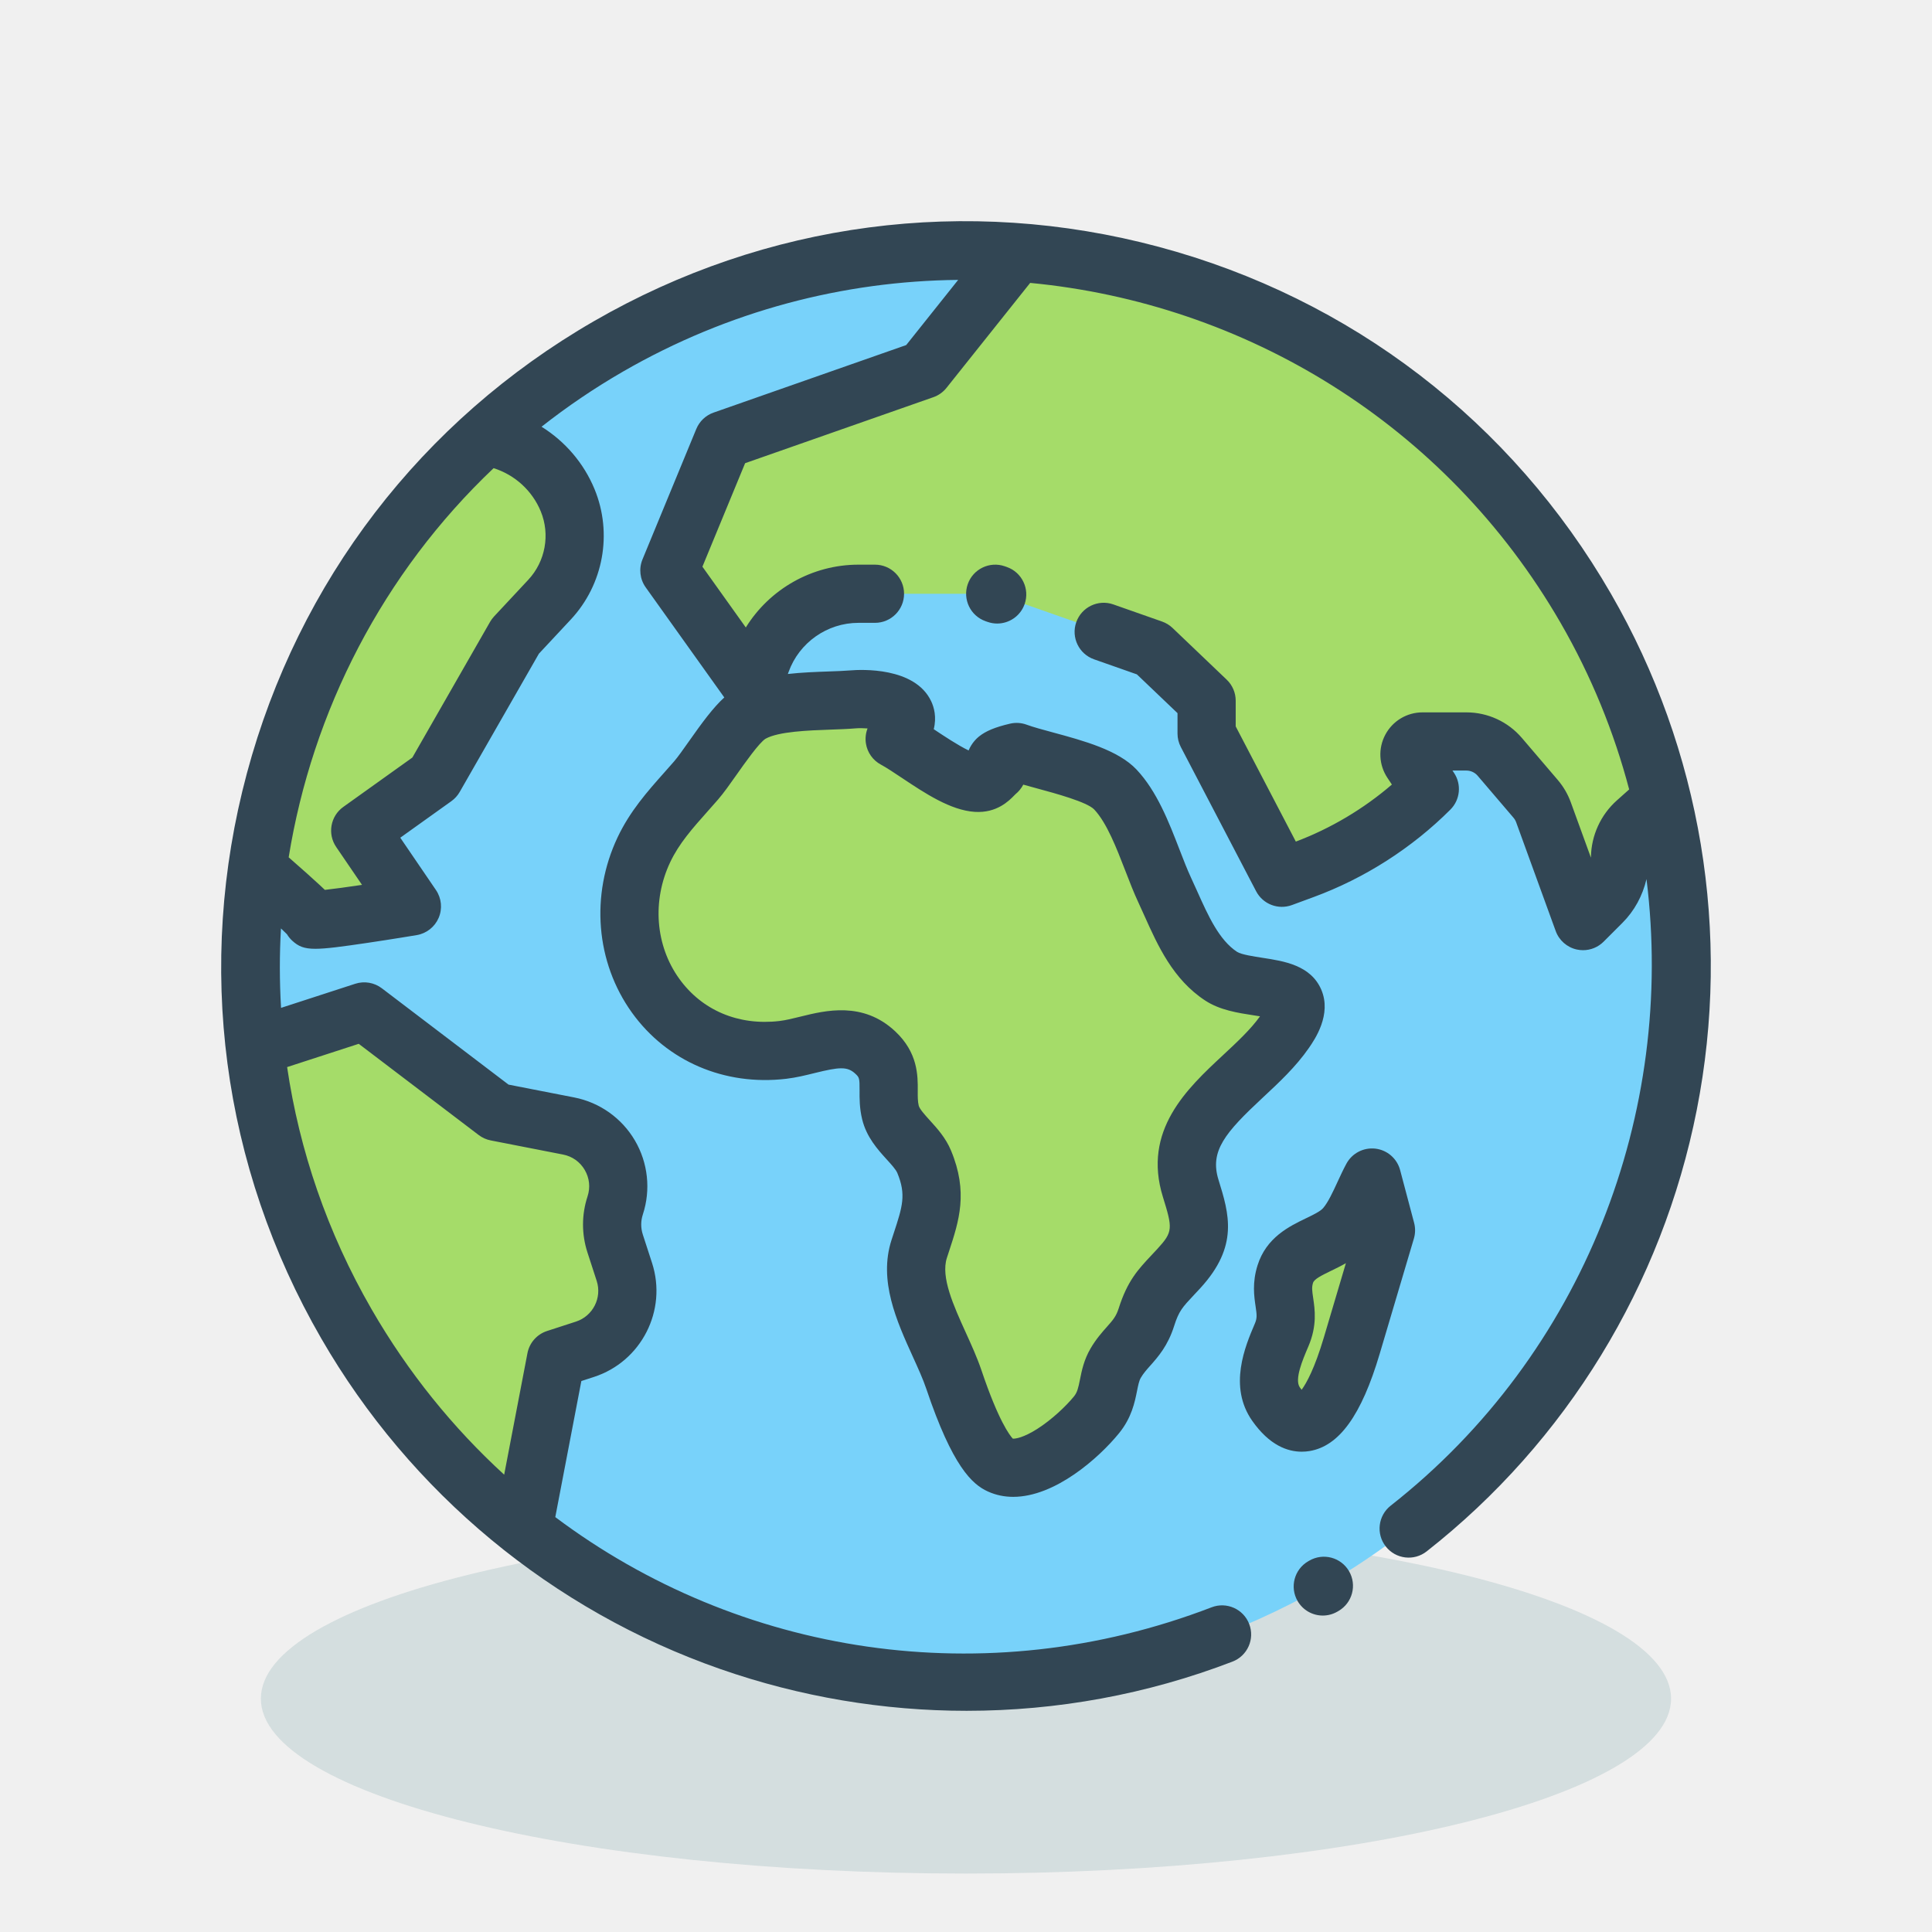
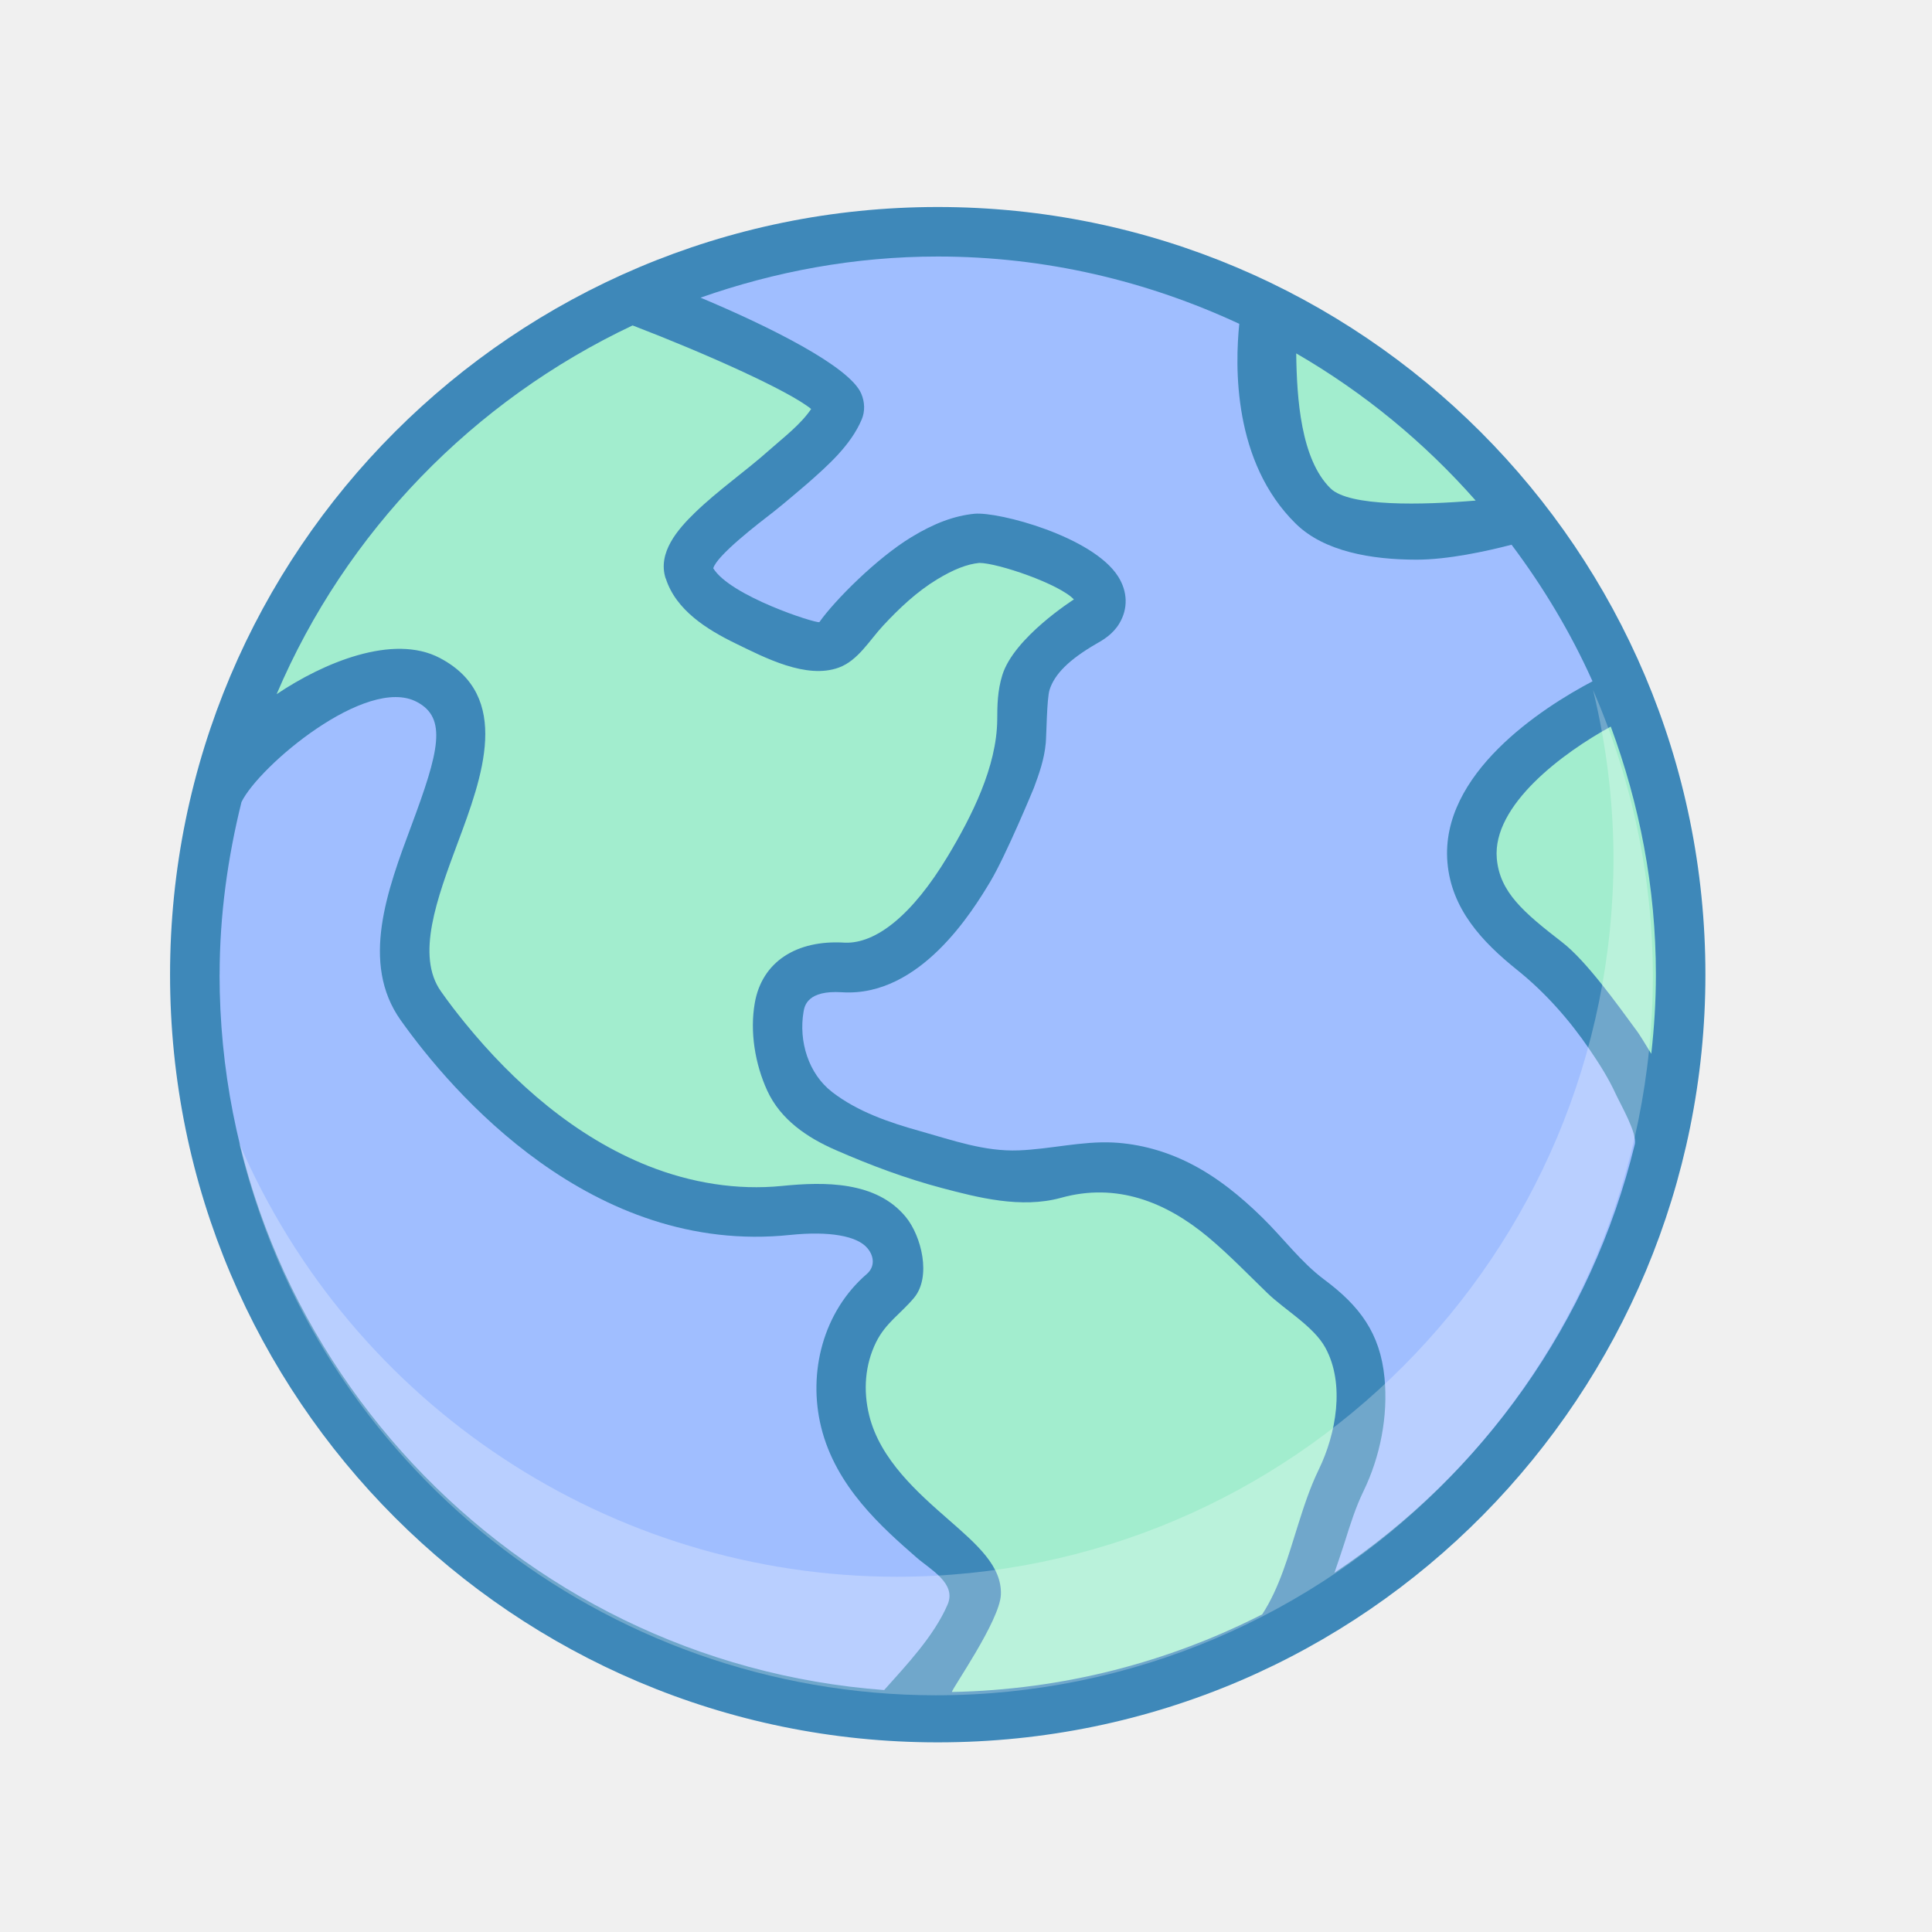
<svg xmlns="http://www.w3.org/2000/svg" width="128" height="128" viewBox="0 0 33.867 33.867" version="1.1" id="svg8">
  <defs id="defs2">
    <linearGradient id="SVGID_1_" gradientUnits="userSpaceOnUse" x1="-48.898" y1="652.635" x2="-47.823" y2="651.701" gradientTransform="matrix(359.2982,0,0,-413.193,17595.889,269767.66)">
      <stop offset="0" style="stop-color:#D4E1F4" id="stop1610" />
      <stop offset="0.172" style="stop-color:#D4E1F4" id="stop1612" />
      <stop offset="0.2" style="stop-color:#D4E1F4" id="stop1614" />
      <stop offset="0.2" style="stop-color:#DAE4F4" id="stop1616" />
      <stop offset="0.201" style="stop-color:#EBEBF4" id="stop1618" />
      <stop offset="0.201" style="stop-color:#F6F1F4" id="stop1620" />
      <stop offset="0.202" style="stop-color:#FDF4F4" id="stop1622" />
      <stop offset="0.205" style="stop-color:#FFF5F4" id="stop1624" />
      <stop offset="0.252" style="stop-color:#FFF5F4" id="stop1626" />
      <stop offset="0.26" style="stop-color:#FFF5F4" id="stop1628" />
      <stop offset="0.26" style="stop-color:#D4E1F4" id="stop1630" />
      <stop offset="0.397" style="stop-color:#D4E1F4" id="stop1632" />
      <stop offset="0.42" style="stop-color:#D4E1F4" id="stop1634" />
      <stop offset="0.42" style="stop-color:#DAE4F4" id="stop1636" />
      <stop offset="0.421" style="stop-color:#EBEBF4" id="stop1638" />
      <stop offset="0.421" style="stop-color:#F6F1F4" id="stop1640" />
      <stop offset="0.422" style="stop-color:#FDF4F4" id="stop1642" />
      <stop offset="0.425" style="stop-color:#FFF5F4" id="stop1644" />
      <stop offset="0.489" style="stop-color:#FFF5F4" id="stop1646" />
      <stop offset="0.5" style="stop-color:#FFF5F4" id="stop1648" />
      <stop offset="0.5" style="stop-color:#F9F2F4" id="stop1650" />
      <stop offset="0.5" style="stop-color:#E8EBF4" id="stop1652" />
      <stop offset="0.5" style="stop-color:#DDE5F4" id="stop1654" />
      <stop offset="0.5" style="stop-color:#D6E2F4" id="stop1656" />
      <stop offset="0.501" style="stop-color:#D4E1F4" id="stop1658" />
      <stop offset="0.706" style="stop-color:#D4E1F4" id="stop1660" />
      <stop offset="0.74" style="stop-color:#D4E1F4" id="stop1662" />
      <stop offset="0.741" style="stop-color:#FFF5F4" id="stop1664" />
      <stop offset="0.835" style="stop-color:#FFF5F4" id="stop1666" />
      <stop offset="0.85" style="stop-color:#FFF5F4" id="stop1668" />
      <stop offset="0.851" style="stop-color:#D4E1F4" id="stop1670" />
    </linearGradient>
    <linearGradient id="SVGID_1_-9" gradientUnits="userSpaceOnUse" x1="-48.715" y1="652.507" x2="-48.205" y2="651.595" gradientTransform="matrix(22.45947,0,0,-12.55625,1104.41,8465.738)">
      <stop offset="0" style="stop-color:#D4E1F4" id="stop2374" />
      <stop offset="0.172" style="stop-color:#D4E1F4" id="stop2376" />
      <stop offset="0.2" style="stop-color:#D4E1F4" id="stop2378" />
      <stop offset="0.2" style="stop-color:#DAE4F4" id="stop2380" />
      <stop offset="0.201" style="stop-color:#EBEBF4" id="stop2382" />
      <stop offset="0.201" style="stop-color:#F6F1F4" id="stop2384" />
      <stop offset="0.202" style="stop-color:#FDF4F4" id="stop2386" />
      <stop offset="0.205" style="stop-color:#FFF5F4" id="stop2388" />
      <stop offset="0.252" style="stop-color:#FFF5F4" id="stop2390" />
      <stop offset="0.26" style="stop-color:#FFF5F4" id="stop2392" />
      <stop offset="0.26" style="stop-color:#D4E1F4" id="stop2394" />
      <stop offset="0.397" style="stop-color:#D4E1F4" id="stop2396" />
      <stop offset="0.42" style="stop-color:#D4E1F4" id="stop2398" />
      <stop offset="0.42" style="stop-color:#DAE4F4" id="stop2400" />
      <stop offset="0.421" style="stop-color:#EBEBF4" id="stop2402" />
      <stop offset="0.421" style="stop-color:#F6F1F4" id="stop2404" />
      <stop offset="0.422" style="stop-color:#FDF4F4" id="stop2406" />
      <stop offset="0.425" style="stop-color:#FFF5F4" id="stop2408" />
      <stop offset="0.489" style="stop-color:#FFF5F4" id="stop2410" />
      <stop offset="0.5" style="stop-color:#FFF5F4" id="stop2412" />
      <stop offset="0.5" style="stop-color:#F9F2F4" id="stop2414" />
      <stop offset="0.5" style="stop-color:#E8EBF4" id="stop2416" />
      <stop offset="0.5" style="stop-color:#DDE5F4" id="stop2418" />
      <stop offset="0.5" style="stop-color:#D6E2F4" id="stop2420" />
      <stop offset="0.501" style="stop-color:#D4E1F4" id="stop2422" />
      <stop offset="0.706" style="stop-color:#D4E1F4" id="stop2424" />
      <stop offset="0.74" style="stop-color:#D4E1F4" id="stop2426" />
      <stop offset="0.741" style="stop-color:#FFF5F4" id="stop2428" />
      <stop offset="0.835" style="stop-color:#FFF5F4" id="stop2430" />
      <stop offset="0.85" style="stop-color:#FFF5F4" id="stop2432" />
      <stop offset="0.851" style="stop-color:#D4E1F4" id="stop2434" />
    </linearGradient>
  </defs>
  <g id="layer1" transform="translate(0,-263.1333)">
    <g id="g4631" transform="matrix(0.2645833,0,0,0.2645833,123.9807,233.3765)" />
    <g id="g4633" transform="matrix(0.2645833,0,0,0.2645833,123.9807,233.3765)" />
    <g id="g4635" transform="matrix(0.2645833,0,0,0.2645833,123.9807,233.3765)" />
    <g id="g4637" transform="matrix(0.2645833,0,0,0.2645833,123.9807,233.3765)" />
    <g id="g4639" transform="matrix(0.2645833,0,0,0.2645833,123.9807,233.3765)" />
    <g id="g4641" transform="matrix(0.2645833,0,0,0.2645833,123.9807,233.3765)" />
    <g id="g4643" transform="matrix(0.2645833,0,0,0.2645833,123.9807,233.3765)" />
    <g id="g4645" transform="matrix(0.2645833,0,0,0.2645833,123.9807,233.3765)" />
    <g id="g4647" transform="matrix(0.2645833,0,0,0.2645833,123.9807,233.3765)" />
    <g id="g4649" transform="matrix(0.2645833,0,0,0.2645833,123.9807,233.3765)" />
    <g id="g4651" transform="matrix(0.2645833,0,0,0.2645833,123.9807,233.3765)" />
    <g id="g4653" transform="matrix(0.2645833,0,0,0.2645833,123.9807,233.3765)" />
    <g id="g4655" transform="matrix(0.2645833,0,0,0.2645833,123.9807,233.3765)" />
    <g id="g4657" transform="matrix(0.2645833,0,0,0.2645833,123.9807,233.3765)" />
    <g id="g4659" transform="matrix(0.2645833,0,0,0.2645833,123.9807,233.3765)" />
    <g id="g5940" transform="matrix(0.2645833,0,0,0.2645833,52.3312,255.6772)" />
    <g id="g5942" transform="matrix(0.2645833,0,0,0.2645833,52.3312,255.6772)" />
    <g id="g5944" transform="matrix(0.2645833,0,0,0.2645833,52.3312,255.6772)" />
    <g id="g5946" transform="matrix(0.2645833,0,0,0.2645833,52.3312,255.6772)" />
    <g id="g5948" transform="matrix(0.2645833,0,0,0.2645833,52.3312,255.6772)" />
    <g id="g5950" transform="matrix(0.2645833,0,0,0.2645833,52.3312,255.6772)" />
    <g id="g5952" transform="matrix(0.2645833,0,0,0.2645833,52.3312,255.6772)" />
    <g id="g5954" transform="matrix(0.2645833,0,0,0.2645833,52.3312,255.6772)" />
    <g id="g5956" transform="matrix(0.2645833,0,0,0.2645833,52.3312,255.6772)" />
    <g id="g5958" transform="matrix(0.2645833,0,0,0.2645833,52.3312,255.6772)" />
    <g id="g5960" transform="matrix(0.2645833,0,0,0.2645833,52.3312,255.6772)" />
    <g id="g5962" transform="matrix(0.2645833,0,0,0.2645833,52.3312,255.6772)" />
    <g id="g5964" transform="matrix(0.2645833,0,0,0.2645833,52.3312,255.6772)" />
    <g id="g5966" transform="matrix(0.2645833,0,0,0.2645833,52.3312,255.6772)" />
    <g id="g5968" transform="matrix(0.2645833,0,0,0.2645833,52.3312,255.6772)" />
    <g id="g6342" transform="matrix(0.05223282,0,0,0.05223282,4.536288,266.078)" />
    <g id="g6344" transform="matrix(0.05223282,0,0,0.05223282,4.536288,266.078)" />
    <g id="g6346" transform="matrix(0.05223282,0,0,0.05223282,4.536288,266.078)" />
    <g id="g6348" transform="matrix(0.05223282,0,0,0.05223282,4.536288,266.078)" />
    <g id="g6350" transform="matrix(0.05223282,0,0,0.05223282,4.536288,266.078)" />
    <g id="g6352" transform="matrix(0.05223282,0,0,0.05223282,4.536288,266.078)" />
    <g id="g6354" transform="matrix(0.05223282,0,0,0.05223282,4.536288,266.078)" />
    <g id="g6356" transform="matrix(0.05223282,0,0,0.05223282,4.536288,266.078)" />
    <g id="g6358" transform="matrix(0.05223282,0,0,0.05223282,4.536288,266.078)" />
    <g id="g6360" transform="matrix(0.05223282,0,0,0.05223282,4.536288,266.078)" />
    <g id="g6362" transform="matrix(0.05223282,0,0,0.05223282,4.536288,266.078)" />
    <g id="g6364" transform="matrix(0.05223282,0,0,0.05223282,4.536288,266.078)" />
    <g id="g6366" transform="matrix(0.05223282,0,0,0.05223282,4.536288,266.078)" />
    <g id="g6368" transform="matrix(0.05223282,0,0,0.05223282,4.536288,266.078)" />
    <g id="g6370" transform="matrix(0.05223282,0,0,0.05223282,4.536288,266.078)" />
    <g id="g7291" transform="matrix(0.04735073,0,0,0.04735073,4.711943,267.7517)" />
    <g id="g7293" transform="matrix(0.04735073,0,0,0.04735073,4.711943,267.7517)" />
    <g id="g7295" transform="matrix(0.04735073,0,0,0.04735073,4.711943,267.7517)" />
    <g id="g7297" transform="matrix(0.04735073,0,0,0.04735073,4.711943,267.7517)" />
    <g id="g7299" transform="matrix(0.04735073,0,0,0.04735073,4.711943,267.7517)" />
    <g id="g7301" transform="matrix(0.04735073,0,0,0.04735073,4.711943,267.7517)" />
    <g id="g7303" transform="matrix(0.04735073,0,0,0.04735073,4.711943,267.7517)" />
    <g id="g7305" transform="matrix(0.04735073,0,0,0.04735073,4.711943,267.7517)" />
    <g id="g7307" transform="matrix(0.04735073,0,0,0.04735073,4.711943,267.7517)" />
    <g id="g7309" transform="matrix(0.04735073,0,0,0.04735073,4.711943,267.7517)" />
    <g id="g7311" transform="matrix(0.04735073,0,0,0.04735073,4.711943,267.7517)" />
    <g id="g7313" transform="matrix(0.04735073,0,0,0.04735073,4.711943,267.7517)" />
    <g id="g7315" transform="matrix(0.04735073,0,0,0.04735073,4.711943,267.7517)" />
    <g id="g7317" transform="matrix(0.04735073,0,0,0.04735073,4.711943,267.7517)" />
    <g id="g7319" transform="matrix(0.04735073,0,0,0.04735073,4.711943,267.7517)" />
    <g id="g4631-3" transform="matrix(0.2645833,0,0,0.2645833,163.6301,236.6823)" />
    <g id="g4633-4" transform="matrix(0.2645833,0,0,0.2645833,163.6301,236.6823)" />
    <g id="g4635-2" transform="matrix(0.2645833,0,0,0.2645833,163.6301,236.6823)" />
    <g id="g4637-2" transform="matrix(0.2645833,0,0,0.2645833,163.6301,236.6823)" />
    <g id="g4639-4" transform="matrix(0.2645833,0,0,0.2645833,163.6301,236.6823)" />
    <g id="g4641-5" transform="matrix(0.2645833,0,0,0.2645833,163.6301,236.6823)" />
    <g id="g4643-1" transform="matrix(0.2645833,0,0,0.2645833,163.6301,236.6823)" />
    <g id="g4645-7" transform="matrix(0.2645833,0,0,0.2645833,163.6301,236.6823)" />
    <g id="g4647-5" transform="matrix(0.2645833,0,0,0.2645833,163.6301,236.6823)" />
    <g id="g4649-7" transform="matrix(0.2645833,0,0,0.2645833,163.6301,236.6823)" />
    <g id="g4651-1" transform="matrix(0.2645833,0,0,0.2645833,163.6301,236.6823)" />
    <g id="g4653-6" transform="matrix(0.2645833,0,0,0.2645833,163.6301,236.6823)" />
    <g id="g4655-9" transform="matrix(0.2645833,0,0,0.2645833,163.6301,236.6823)" />
    <g id="g4657-8" transform="matrix(0.2645833,0,0,0.2645833,163.6301,236.6823)" />
    <g id="g4659-1" transform="matrix(0.2645833,0,0,0.2645833,163.6301,236.6823)" />
    <g id="g5940-3" transform="matrix(0.2645833,0,0,0.2645833,91.98059,258.9829)" />
    <g id="g5942-3" transform="matrix(0.2645833,0,0,0.2645833,91.98059,258.9829)" />
    <g id="g5944-3" transform="matrix(0.2645833,0,0,0.2645833,91.98059,258.9829)" />
    <g id="g5946-7" transform="matrix(0.2645833,0,0,0.2645833,91.98059,258.9829)" />
    <g id="g5948-9" transform="matrix(0.2645833,0,0,0.2645833,91.98059,258.9829)" />
    <g id="g5950-8" transform="matrix(0.2645833,0,0,0.2645833,91.98059,258.9829)" />
    <g id="g5952-6" transform="matrix(0.2645833,0,0,0.2645833,91.98059,258.9829)" />
    <g id="g5954-7" transform="matrix(0.2645833,0,0,0.2645833,91.98059,258.9829)" />
    <g id="g5956-0" transform="matrix(0.2645833,0,0,0.2645833,91.98059,258.9829)" />
    <g id="g5958-4" transform="matrix(0.2645833,0,0,0.2645833,91.98059,258.9829)" />
    <g id="g5960-8" transform="matrix(0.2645833,0,0,0.2645833,91.98059,258.9829)" />
    <g id="g5962-4" transform="matrix(0.2645833,0,0,0.2645833,91.98059,258.9829)" />
    <g id="g5964-8" transform="matrix(0.2645833,0,0,0.2645833,91.98059,258.9829)" />
    <g id="g5966-1" transform="matrix(0.2645833,0,0,0.2645833,91.98059,258.9829)" />
    <g id="g5968-6" transform="matrix(0.2645833,0,0,0.2645833,91.98059,258.9829)" />
-     <g id="g20004">
-       <ellipse id="ellipse1076" ry="3.066" rx="12.36" cy="292.91" cx="16.933" style="opacity:0.5;fill:#b8cbcd;stroke-width:0.065;enable-background:new" />
+     <g id="g982">
      <rect ry="0" y="263.133" x="0" height="33.867" width="33.867" id="rect1218" style="opacity:0;fill:#ff5555;fill-opacity:1;stroke:none;stroke-width:0.295;stroke-linecap:round;stroke-miterlimit:4;stroke-dasharray:none;stroke-dashoffset:0;stroke-opacity:1" />
-       <g transform="matrix(0.05100139,0,0,0.05100139,3.876965,267.0103)" id="g8519">
-         <path style="fill:#78d2fa" d="M 379.015,469.036 C 261.385,536.95 110.973,496.647 43.059,379.017 -24.855,261.387 15.447,110.973 133.078,43.06 250.709,-24.853 401.12,15.45 469.034,133.079 c 67.914,117.629 27.611,268.043 -90.019,335.957 z" id="path8434" />
-         <g id="g8446">
-           <path style="fill:#a5dc69" d="m 273.404,182.451 c -1.77,0.415 -5.2,1.286 -6.683,2.476 -1.852,1.485 1.042,3.416 -0.015,4.262 -1.825,1.46 -3.148,4.108 -7.055,3.858 -8.162,-0.521 -20.706,-11.079 -28.165,-15.07 12.024,-12.374 -6.999,-14.228 -14.413,-13.608 -9.601,0.803 -26.216,-0.063 -34.889,4.82 -6.019,3.389 -14.109,17.455 -18.958,23.042 -6.75,7.776 -13.542,14.527 -17.94,23.837 -16.135,34.153 8.699,73.362 47.729,68.776 10.836,-1.273 22.203,-8.086 31.807,0.904 7.077,6.625 3.332,12.86 5.208,20.586 1.624,6.686 9.027,10.799 11.589,16.939 4.913,11.77 1.802,19.131 -1.705,29.987 -4.602,14.245 7.299,31.158 11.931,44.905 2.332,6.922 9.129,26.306 15.802,29.339 10.492,4.77 26.937,-9.535 33.202,-17.229 4.898,-6.015 3.299,-12.125 6.589,-17.757 3.561,-6.095 8.067,-7.925 10.562,-15.783 2.689,-8.47 5.483,-10.577 11.162,-16.758 9.143,-9.948 7.723,-15.765 4.068,-27.561 -7.595,-24.506 19.992,-35.962 32.418,-53.951 12.976,-18.785 -12.106,-12.523 -21.936,-18.948 -10.107,-6.606 -14.524,-19.161 -19.394,-29.569 -4.872,-10.409 -8.903,-26.051 -16.97,-34.601 -6.215,-6.583 -25.119,-9.637 -33.944,-12.896 z" id="path8436" />
-           <path style="fill:#a5dc69" d="m 400.356,346.844 c -3.921,13.214 -7.841,26.428 -11.762,39.642 -2.741,9.238 -12.432,39.458 -26.028,20.101 -5.168,-7.356 -0.965,-16.995 1.918,-23.764 3.637,-8.54 -1.278,-12.84 1.258,-20.925 2.908,-9.267 14.872,-9.584 20.533,-16.102 3.948,-4.544 6.383,-11.769 9.268,-17.089 1.606,6.047 3.21,12.091 4.813,18.137 z" id="path8438" />
-           <path style="fill:#a5dc69" d="M 469.034,133.079 C 426.674,59.71 352.218,16.429 273.641,10.721 l -32.162,40.344 -68.931,24.166 -18.492,44.828 28.525,39.959 3.032,-8.448 c 5.063,-14.105 18.434,-23.512 33.419,-23.512 h 47.013 l 54.04,18.99 18.613,17.768 v 11.286 l 25.877,49.567 7.535,-2.779 c 16.272,-6 31.047,-15.458 43.311,-27.721 l -6.247,-9.372 c -1.987,-2.98 0.15,-6.971 3.731,-6.971 h 15.08 c 4.416,0 8.61,1.934 11.478,5.292 l 12.319,14.423 c 1.174,1.374 2.091,2.948 2.709,4.646 l 13.594,37.383 6.471,-6.471 c 4.08,-4.081 6.146,-9.64 6.242,-15.41 0.077,-4.639 2.09,-9.04 5.559,-12.134 l 4.956,-4.42 c 1.246,-1.111 2.636,-2.014 4.116,-2.697 -5.387,-22.735 -14.112,-45.084 -26.395,-66.359 z" id="path8440" />
-           <path style="fill:#a5dc69" d="m 101.107,142.686 11.763,-12.605 c 8.577,-9.191 11.007,-22.541 6.217,-34.165 v 0 C 114.023,83.626 102.92,75.658 90.63,74.01 47.19,113.408 20.181,166.377 12.411,222.484 c 9.184,8.028 18.795,16.622 18.74,17.379 -0.106,1.449 34.409,-4.338 34.409,-4.338 L 47.792,209.46 73.309,191.215 Z" id="path8442" />
-           <path style="fill:#a5dc69" d="m 125.025,387.739 c 11.088,-3.602 17.156,-15.511 13.554,-26.598 l -3.167,-9.749 c -1.384,-4.259 -1.377,-8.847 0.019,-13.102 v 0 c 3.957,-12.062 -3.551,-24.862 -16.009,-27.297 L 94.569,306.136 49.17,271.619 11.637,283.812 c 3.686,32.595 13.973,64.981 31.421,95.204 16.138,27.951 36.94,51.525 60.846,70.33 l 11.184,-58.379 z" id="path8444" />
-         </g>
-         <path style="fill:#324654;fill-opacity:1" d="m 373.997,460.388 -0.385,0.222 c -4.776,2.771 -6.401,8.89 -3.631,13.667 1.855,3.197 5.21,4.983 8.658,4.983 1.702,0 3.43,-0.437 5.009,-1.353 l 0.385,-0.222 c 4.776,-2.771 6.401,-8.89 3.631,-13.667 -2.77,-4.774 -8.888,-6.401 -13.667,-3.63 z" id="path8448" />
-         <path style="fill:#324654;fill-opacity:1" d="M 477.694,128.08 C 443.512,68.875 388.321,26.526 322.287,8.832 256.255,-8.862 187.283,0.219 128.078,34.4 68.873,68.581 26.524,123.773 8.831,189.806 c -17.693,66.033 -8.613,135.006 25.568,194.21 30.661,53.107 79.393,93.468 137.219,113.646 27.411,9.564 56.026,14.337 84.597,14.337 31.065,0 62.074,-5.646 91.385,-16.912 5.155,-1.981 7.727,-7.766 5.745,-12.921 -1.982,-5.155 -7.768,-7.73 -12.921,-5.745 -78.02,29.987 -162.482,16.362 -225.585,-31.004 l 8.959,-46.765 4.317,-1.402 c 16.313,-5.3 25.273,-22.884 19.975,-39.198 l -3.168,-9.749 c -0.733,-2.256 -0.729,-4.641 0.01,-6.895 2.779,-8.472 1.786,-17.741 -2.725,-25.433 -4.511,-7.692 -12.116,-13.084 -20.867,-14.795 L 98.77,296.77 55.222,263.66 c -2.609,-1.984 -6.024,-2.563 -9.142,-1.551 l -25.496,8.282 c -0.541,-9.119 -0.549,-18.235 -0.035,-27.303 1.006,0.937 1.661,1.574 2.064,1.992 0.499,0.831 1.117,1.593 1.841,2.253 2.082,1.896 3.968,2.756 7.928,2.756 3.639,-0.001 9.026,-0.726 17.921,-2.04 8.436,-1.247 16.828,-2.652 16.911,-2.666 3.363,-0.563 6.206,-2.803 7.544,-5.938 1.338,-3.136 0.985,-6.737 -0.936,-9.555 L 61.561,211.906 79.123,199.348 c 1.17,-0.837 2.146,-1.916 2.861,-3.164 l 27.223,-47.525 10.973,-11.758 c 11.213,-12.018 14.413,-29.601 8.151,-44.797 -3.694,-8.963 -10.146,-16.425 -18.216,-21.454 8.74,-6.871 18.059,-13.215 27.963,-18.932 36.338,-20.98 75.994,-31.147 115.233,-31.536 L 235.455,42.581 169.24,65.795 c -2.689,0.942 -4.849,2.988 -5.935,5.623 l -18.492,44.828 c -1.313,3.185 -0.896,6.819 1.105,9.623 l 27.008,37.832 c -3.868,3.529 -7.633,8.669 -12.13,15.051 -1.972,2.799 -3.834,5.442 -5.121,6.924 -1.119,1.29 -2.239,2.55 -3.349,3.798 -5.809,6.535 -11.815,13.294 -16.082,22.322 -9.382,19.859 -7.487,42.941 4.945,60.239 12.021,16.725 31.839,25.227 52.991,22.739 3.446,-0.404 6.659,-1.199 9.768,-1.969 8.573,-2.121 11.289,-2.333 14.039,0.241 1.338,1.253 1.461,1.49 1.434,5.738 -0.019,2.704 -0.04,6.068 0.892,9.909 1.493,6.145 5.353,10.392 8.452,13.804 1.541,1.695 3.135,3.449 3.626,4.626 3.119,7.474 1.761,11.613 -1.215,20.683 -0.255,0.776 -0.515,1.568 -0.776,2.38 -4.521,13.995 1.781,27.877 7.341,40.124 1.806,3.977 3.511,7.731 4.628,11.049 8.991,26.679 15.731,32.789 21.14,35.249 2.833,1.288 5.765,1.853 8.727,1.852 14.415,-10e-4 29.457,-13.385 36.367,-21.87 4.34,-5.328 5.409,-10.663 6.189,-14.56 0.389,-1.938 0.695,-3.468 1.279,-4.468 0.894,-1.53 1.947,-2.716 3.28,-4.218 2.681,-3.019 6.017,-6.775 8.179,-13.584 1.642,-5.172 2.835,-6.44 6.786,-10.648 0.688,-0.731 1.421,-1.513 2.208,-2.369 13.319,-14.493 9.889,-25.564 6.256,-37.286 -3.057,-9.863 2.29,-16.171 15.218,-28.21 5.604,-5.219 11.398,-10.615 15.877,-17.098 1.96,-2.838 7.923,-11.471 4.233,-20.028 -3.617,-8.39 -12.81,-9.8 -20.196,-10.932 -2.917,-0.448 -7.325,-1.124 -8.728,-2.041 -6.187,-4.045 -9.972,-12.487 -13.633,-20.652 -0.729,-1.625 -1.448,-3.229 -2.177,-4.786 -1.3,-2.778 -2.599,-6.139 -3.974,-9.697 -3.638,-9.416 -7.761,-20.089 -14.78,-27.529 -6.309,-6.685 -18.202,-9.905 -28.695,-12.747 -3.529,-0.955 -6.86,-1.857 -9.057,-2.668 -1.841,-0.68 -3.839,-0.803 -5.746,-0.355 -5.107,1.197 -8.293,2.516 -10.659,4.412 -0.625,0.501 -2.476,2.146 -3.56,4.79 -3.661,-1.757 -8.695,-5.112 -11.793,-7.177 -0.064,-0.043 -0.129,-0.086 -0.193,-0.129 1.044,-4.178 0.099,-7.531 -0.891,-9.625 -5.587,-11.816 -24.129,-10.891 -27.787,-10.58 -2.078,0.174 -4.707,0.267 -7.488,0.365 -4.368,0.155 -9.196,0.329 -13.973,0.865 l 0.246,-0.686 c 3.626,-10.103 13.274,-16.892 24.008,-16.892 h 5.684 c 5.522,0 9.999,-4.478 9.999,-9.999 0,-5.522 -4.478,-9.999 -9.999,-9.999 h -5.684 c -15.936,0 -30.529,8.387 -38.708,21.588 L 165.409,118.754 180.083,83.185 244.787,60.5 c 1.774,-0.622 3.338,-1.732 4.511,-3.203 L 278.06,21.218 c 73.494,6.991 142.674,48.197 182.316,116.859 10.559,18.289 18.37,37.543 23.563,57.236 l -4.239,3.78 c -5.533,4.937 -8.775,12.018 -8.899,19.429 -10e-4,0.081 -0.003,0.161 -0.006,0.241 l -6.906,-18.992 c -1.029,-2.834 -2.545,-5.433 -4.503,-7.724 l -12.319,-14.423 c -4.776,-5.591 -11.73,-8.796 -19.081,-8.796 h -15.079 c -5.353,0 -10.245,2.932 -12.77,7.649 -2.525,4.718 -2.249,10.416 0.72,14.868 l 1.526,2.291 c -9.744,8.379 -21.014,15.084 -33.014,19.606 L 348.7,173.649 v -8.833 c 0,-2.732 -1.118,-5.347 -3.095,-7.232 l -18.613,-17.769 c -1.027,-0.98 -2.251,-1.73 -3.59,-2.201 l -16.756,-5.888 c -5.213,-1.834 -10.919,0.909 -12.749,6.118 -1.831,5.211 0.908,10.918 6.118,12.749 l 14.724,5.175 13.962,13.327 v 7.008 c 0,1.611 0.39,3.199 1.136,4.628 l 25.877,49.567 c 2.327,4.46 7.609,6.498 12.323,4.754 l 7.535,-2.778 c 17.505,-6.456 33.73,-16.841 46.922,-30.031 3.37,-3.371 3.894,-8.65 1.249,-12.617 l -0.532,-0.799 h 4.775 c 1.493,0 2.906,0.651 3.876,1.787 l 12.319,14.423 c 0.397,0.465 0.704,0.991 0.914,1.568 l 13.595,37.383 c 1.168,3.212 3.896,5.604 7.23,6.344 0.72,0.159 1.445,0.237 2.166,0.237 2.623,0 5.176,-1.033 7.07,-2.929 l 6.471,-6.471 c 4.098,-4.099 6.919,-9.285 8.267,-15.034 10.008,80.205 -21.441,163.173 -87.915,215.347 -4.345,3.409 -5.103,9.694 -1.692,14.039 3.409,4.345 9.693,5.103 14.039,1.692 47.992,-37.667 80.962,-91.542 92.837,-151.701 11.987,-60.739 1.522,-123.754 -29.469,-177.432 z M 47.283,282.747 88.516,314.098 c 1.219,0.927 2.633,1.561 4.135,1.854 l 24.852,4.856 c 3.172,0.62 5.818,2.496 7.453,5.284 1.635,2.787 1.979,6.012 0.973,9.083 -2.07,6.313 -2.08,12.99 -0.027,19.307 l 3.168,9.748 c 1.893,5.826 -1.309,12.107 -7.134,14 l -9.937,3.229 c -3.467,1.126 -6.045,4.05 -6.73,7.628 l -7.998,41.749 C 79.688,414.743 64.25,395.723 51.719,374.018 36.43,347.541 26.878,319.3 22.668,290.744 Z M 21.173,240.48 c 0.028,0.434 0.083,0.865 0.166,1.291 -0.081,-0.402 -0.137,-0.835 -0.166,-1.291 z M 109.841,99.723 c 3.29,7.983 1.608,17.221 -4.282,23.535 l -11.763,12.603 c -0.525,0.563 -0.984,1.185 -1.367,1.853 L 65.717,184.35 41.976,201.326 c -4.422,3.162 -5.508,9.275 -2.446,13.767 l 8.879,13.024 c -5.118,0.762 -9.711,1.39 -12.765,1.723 -0.587,-0.563 -1.201,-1.134 -1.836,-1.724 -2.377,-2.208 -5.68,-5.157 -10.604,-9.466 8.121,-50.263 32.341,-97.615 70.433,-133.76 7.295,2.295 13.28,7.737 16.204,14.833 z m 99.618,75.034 c 3.029,-0.107 5.891,-0.209 8.447,-0.423 1.349,-0.113 2.847,-0.092 4.26,0.018 -0.631,1.62 -0.836,3.398 -0.562,5.162 0.481,3.103 2.394,5.798 5.162,7.279 1.876,1.004 4.487,2.745 7.251,4.588 7.815,5.21 16.675,11.115 24.996,11.645 7.568,0.491 11.779,-3.822 13.583,-5.66 0.144,-0.146 0.28,-0.292 0.424,-0.425 1.016,-0.828 1.968,-1.938 2.676,-3.277 1.599,0.457 3.279,0.912 5.001,1.379 5.921,1.603 16.941,4.587 19.377,7.167 4.325,4.585 7.696,13.312 10.671,21.011 1.503,3.891 2.923,7.563 4.516,10.968 0.684,1.461 1.357,2.966 2.041,4.49 4.614,10.292 9.844,21.958 20.939,29.21 5.031,3.289 11.198,4.234 16.64,5.069 0.658,0.101 1.412,0.217 2.178,0.343 -3.23,4.506 -7.829,8.788 -12.688,13.313 -12.379,11.528 -27.785,25.876 -20.69,48.765 3.349,10.808 3.505,11.976 -1.88,17.834 -0.734,0.799 -1.418,1.527 -2.059,2.209 -4.612,4.91 -8.255,8.788 -11.271,18.288 -0.876,2.759 -2.011,4.037 -4.072,6.357 -1.648,1.856 -3.701,4.168 -5.595,7.408 -2.268,3.882 -3.018,7.62 -3.619,10.623 -0.593,2.955 -0.929,4.438 -2.089,5.863 -2.641,3.242 -7.567,7.95 -12.624,11.163 -4.7,2.984 -7.444,3.392 -8.379,3.336 -1.067,-1.144 -4.932,-6.152 -10.772,-23.486 -1.44,-4.276 -3.438,-8.676 -5.37,-12.931 -4.259,-9.38 -8.662,-19.08 -6.52,-25.709 0.253,-0.782 0.503,-1.546 0.749,-2.293 3.422,-10.43 6.652,-20.279 0.668,-34.619 -1.822,-4.367 -4.723,-7.558 -7.28,-10.374 -1.655,-1.821 -3.53,-3.885 -3.819,-5.073 -0.352,-1.449 -0.341,-3.122 -0.328,-5.059 0.034,-5.225 0.086,-13.12 -7.763,-20.47 -11.066,-10.358 -23.97,-7.167 -32.51,-5.055 -2.623,0.648 -5.101,1.262 -7.297,1.52 -14.048,1.646 -26.59,-3.654 -34.42,-14.55 -8.191,-11.397 -9.38,-26.734 -3.102,-40.024 3.039,-6.431 7.63,-11.598 12.946,-17.578 1.161,-1.307 2.333,-2.625 3.505,-3.975 1.95,-2.248 4.096,-5.292 6.365,-8.515 2.711,-3.848 7.755,-11.007 9.945,-12.369 4.459,-2.508 14.811,-2.875 22.369,-3.143 z" id="path8450" />
-         <path style="fill:#324654;fill-opacity:1" d="m 374.048,422.722 c 10.2,-1.667 17.868,-12.277 24.134,-33.393 l 11.762,-39.642 c 0.522,-1.762 0.55,-3.634 0.078,-5.41 l -4.811,-18.134 c -1.051,-3.96 -4.411,-6.878 -8.478,-7.364 -4.072,-0.476 -8.021,1.56 -9.976,5.161 -1.096,2.02 -2.083,4.16 -3.037,6.229 -1.605,3.481 -3.265,7.081 -4.992,9.068 -0.97,1.116 -3.462,2.319 -5.87,3.481 -5.757,2.778 -13.642,6.583 -16.654,16.185 -1.87,5.956 -1.172,10.668 -0.662,14.108 0.441,2.983 0.543,4.017 -0.256,5.893 l -0.1,0.233 c -3.183,7.469 -9.105,21.374 -0.801,33.195 5.925,8.436 12.155,10.605 16.996,10.605 0.946,0.003 1.84,-0.08 2.667,-0.215 z m -3.299,-21.883 c -1.911,-2.722 0.945,-9.426 2.835,-13.863 l 0.101,-0.234 c 3.048,-7.154 2.233,-12.648 1.64,-16.66 -0.381,-2.569 -0.517,-3.673 -0.04,-5.19 0.392,-1.247 2.735,-2.457 6.265,-4.161 1.565,-0.756 3.288,-1.587 5.027,-2.593 l -7.566,25.502 c -3.194,10.766 -6.02,15.792 -7.651,18.02 -0.189,-0.238 -0.393,-0.51 -0.611,-0.821 z" id="path8452" />
-         <path style="fill:#324654;fill-opacity:1" d="m 269.355,118.624 c -5.207,-1.824 -10.917,0.915 -12.745,6.126 -1.828,5.212 0.915,10.917 6.126,12.745 l 0.674,0.236 c 1.095,0.384 2.211,0.566 3.31,0.566 4.128,0 7.992,-2.577 9.436,-6.692 1.828,-5.212 -0.915,-10.917 -6.126,-12.745 z" id="path8454" />
-         <g id="g8456" />
-         <g id="g8458" />
-         <g id="g8460" />
-         <g id="g8462" />
-         <g id="g8464" />
-         <g id="g8466" />
-         <g id="g8468" />
-         <g id="g8470" />
-         <g id="g8472" />
-         <g id="g8474" />
-         <g id="g8476" />
-         <g id="g8478" />
-         <g id="g8480" />
-         <g id="g8482" />
-         <g id="g8484" />
-       </g>
+       <path id="path17219" d="m 29.895,280.219 c 0,-7.431 -6.025,-13.457 -13.457,-13.457 -7.431,0 -13.457,6.025 -13.457,13.457 0,7.431 6.025,13.457 13.457,13.457 7.548,0 13.457,-6.143 13.457,-13.457 z" style="fill:#3e88b9;stroke-width:0.868;fill-opacity:1" />
+       <path id="path17217" d="m 28.698,281.212 c -0.346,-0.47 -0.889,-1.233 -1.311,-1.559 -0.679,-0.526 -1.098,-0.879 -1.149,-1.472 -0.08,-0.936 1.163,-1.854 1.998,-2.311 0.503,1.358 0.791,2.819 0.791,4.349 0,0.47 -0.03,0.932 -0.081,1.387 -0.102,-0.168 -0.207,-0.339 -0.248,-0.394 z" style="fill:#a2edce;stroke-width:0.868;fill-opacity:1" />
+       <path id="path17215" d="m 25.868,271.908 c -0.936,0.079 -2.216,0.11 -2.545,-0.214 -0.52,-0.51 -0.591,-1.575 -0.601,-2.366 1.185,0.686 2.245,1.558 3.145,2.579 z" style="fill:#a2edce;stroke-width:0.868;fill-opacity:1" />
+       <path id="path17213" d="m 11.671,273.274 c 0.177,0.555 0.723,0.895 1.218,1.136 0.51,0.248 1.245,0.636 1.817,0.425 0.335,-0.123 0.54,-0.483 0.773,-0.733 0.285,-0.306 0.589,-0.594 0.947,-0.812 0.29,-0.176 0.526,-0.268 0.741,-0.289 0.322,8.7e-4 1.398,0.366 1.658,0.64 -0.014,0.009 -1.05,0.669 -1.254,1.324 -0.087,0.276 -0.089,0.546 -0.09,0.784 -0.007,0.825 -0.449,1.697 -0.865,2.39 -0.628,1.045 -1.264,1.536 -1.801,1.519 -0.861,-0.056 -1.46,0.342 -1.584,1.057 -0.089,0.507 0.005,1.07 0.218,1.536 0.234,0.51 0.703,0.826 1.202,1.043 0.609,0.266 1.224,0.497 1.868,0.667 0.615,0.162 1.38,0.363 2.081,0.169 0.97,-0.27 1.835,0.069 2.581,0.692 0.364,0.305 0.694,0.648 1.035,0.978 0.31,0.3 0.812,0.583 1.017,0.958 0.348,0.636 0.188,1.511 -0.115,2.134 -0.163,0.336 -0.271,0.679 -0.376,1.011 -0.152,0.481 -0.311,1.062 -0.616,1.529 -1.641,0.836 -3.485,1.323 -5.44,1.361 8.69e-4,-0.056 0.84,-1.25 0.859,-1.706 0.02,-0.495 -0.412,-0.873 -0.913,-1.311 -0.537,-0.47 -1.205,-1.054 -1.396,-1.834 -0.106,-0.431 -0.075,-0.883 0.122,-1.282 0.168,-0.339 0.434,-0.5 0.665,-0.777 0.308,-0.371 0.128,-1.081 -0.142,-1.413 -0.518,-0.636 -1.432,-0.622 -2.171,-0.548 -0.794,0.08 -1.6,-0.055 -2.341,-0.348 -1.281,-0.508 -2.359,-1.453 -3.221,-2.512 -0.145,-0.179 -0.286,-0.361 -0.418,-0.55 -0.444,-0.626 -0.069,-1.63 0.293,-2.603 0.428,-1.147 0.96,-2.574 -0.314,-3.242 -0.82,-0.431 -2.045,0.086 -2.86,0.635 1.212,-2.847 3.45,-5.147 6.24,-6.464 1.265,0.485 2.743,1.146 3.13,1.465 -0.186,0.274 -0.485,0.5 -0.731,0.718 -0.424,0.378 -0.897,0.703 -1.305,1.098 -0.301,0.291 -0.66,0.701 -0.515,1.153 z" style="fill:#a2edce;stroke-width:0.868;fill-opacity:1" />
+       <path id="path17211" d="m 3.85,280.219 c 0,-1.044 0.142,-2.054 0.383,-3.026 0.306,-0.631 2.192,-2.222 3.073,-1.756 0.541,0.283 0.386,0.879 -0.095,2.17 -0.421,1.129 -0.898,2.408 -0.187,3.41 0.89,1.253 3.346,4.129 6.829,3.764 0.68,-0.07 1.171,0.015 1.353,0.233 0.122,0.145 0.131,0.329 -0.012,0.452 -0.764,0.66 -1.036,1.722 -0.8,2.684 0.257,1.047 1.072,1.76 1.668,2.282 0.249,0.218 0.709,0.455 0.549,0.828 -0.237,0.55 -0.718,1.058 -1.112,1.499 -6.503,-0.483 -11.65,-5.917 -11.65,-12.541 z" style="fill:#a0beff;stroke-width:0.868;fill-opacity:1" />
+       <path id="path17193" d="m 23.392,290.703 c 0.063,-0.183 0.139,-0.407 0.18,-0.537 0.099,-0.316 0.194,-0.615 0.329,-0.893 0.294,-0.605 0.433,-1.315 0.369,-1.985 -0.076,-0.789 -0.441,-1.265 -1.055,-1.723 -0.412,-0.307 -0.721,-0.731 -1.088,-1.089 -0.379,-0.371 -0.793,-0.71 -1.268,-0.95 -0.419,-0.212 -0.877,-0.341 -1.347,-0.365 -0.545,-0.027 -1.103,0.117 -1.656,0.138 -0.597,0.023 -1.15,-0.176 -1.717,-0.335 -0.544,-0.152 -1.098,-0.338 -1.551,-0.687 -0.419,-0.323 -0.59,-0.894 -0.502,-1.41 0.018,-0.103 0.069,-0.379 0.675,-0.34 1.373,0.088 2.297,-1.439 2.598,-1.939 0.28,-0.468 0.765,-1.645 0.765,-1.645 0.089,-0.242 0.181,-0.492 0.208,-0.787 0.012,-0.131 0.018,-0.776 0.066,-0.929 0.087,-0.278 0.346,-0.534 0.817,-0.807 0.117,-0.066 0.293,-0.167 0.407,-0.359 0.155,-0.259 0.146,-0.559 -0.023,-0.824 -0.444,-0.698 -2.089,-1.136 -2.516,-1.098 -0.352,0.035 -0.705,0.165 -1.11,0.412 -0.605,0.368 -1.339,1.104 -1.61,1.488 -0.071,0.022 -1.561,-0.457 -1.86,-0.944 0.064,-0.227 0.785,-0.78 1.057,-0.99 0.164,-0.127 0.595,-0.497 0.595,-0.497 0.354,-0.312 0.757,-0.666 0.95,-1.121 0.06,-0.142 0.056,-0.306 -0.009,-0.456 -0.207,-0.478 -1.624,-1.18 -2.816,-1.68 1.304,-0.458 2.699,-0.721 4.158,-0.721 1.89,0 3.677,0.431 5.286,1.18 -0.075,0.741 -0.114,2.42 0.991,3.504 0.498,0.489 1.328,0.63 2.117,0.63 0.547,0 1.219,-0.146 1.665,-0.262 0.556,0.741 1.036,1.54 1.419,2.394 -0.883,0.464 -2.676,1.622 -2.543,3.177 0.069,0.815 0.609,1.391 1.217,1.879 0.497,0.398 0.922,0.88 1.28,1.406 0.168,0.247 0.33,0.502 0.454,0.774 0.082,0.178 0.379,0.688 0.333,0.881 -0.759,3.115 -2.669,5.782 -5.265,7.51 z" style="fill:#a0beff;stroke-width:0.868;fill-opacity:1" />
+       <path id="path17221" d="m 27.925,275.228 a 12.571,12.615 0 0 1 0.359,2.93 12.571,12.615 0 0 1 -12.571,12.615 12.571,12.615 0 0 1 -11.522,-7.608 12.571,12.615 0 0 0 12.212,9.686 12.571,12.615 0 0 0 12.571,-12.615 12.571,12.615 0 0 0 -1.049,-5.008 z" style="opacity:0.261;fill:#ffffff;fill-opacity:1;stroke:none;stroke-width:1.079;stroke-linecap:round;stroke-linejoin:round;stroke-miterlimit:4;stroke-dasharray:none;stroke-dashoffset:0;stroke-opacity:1" />
    </g>
  </g>
</svg>
